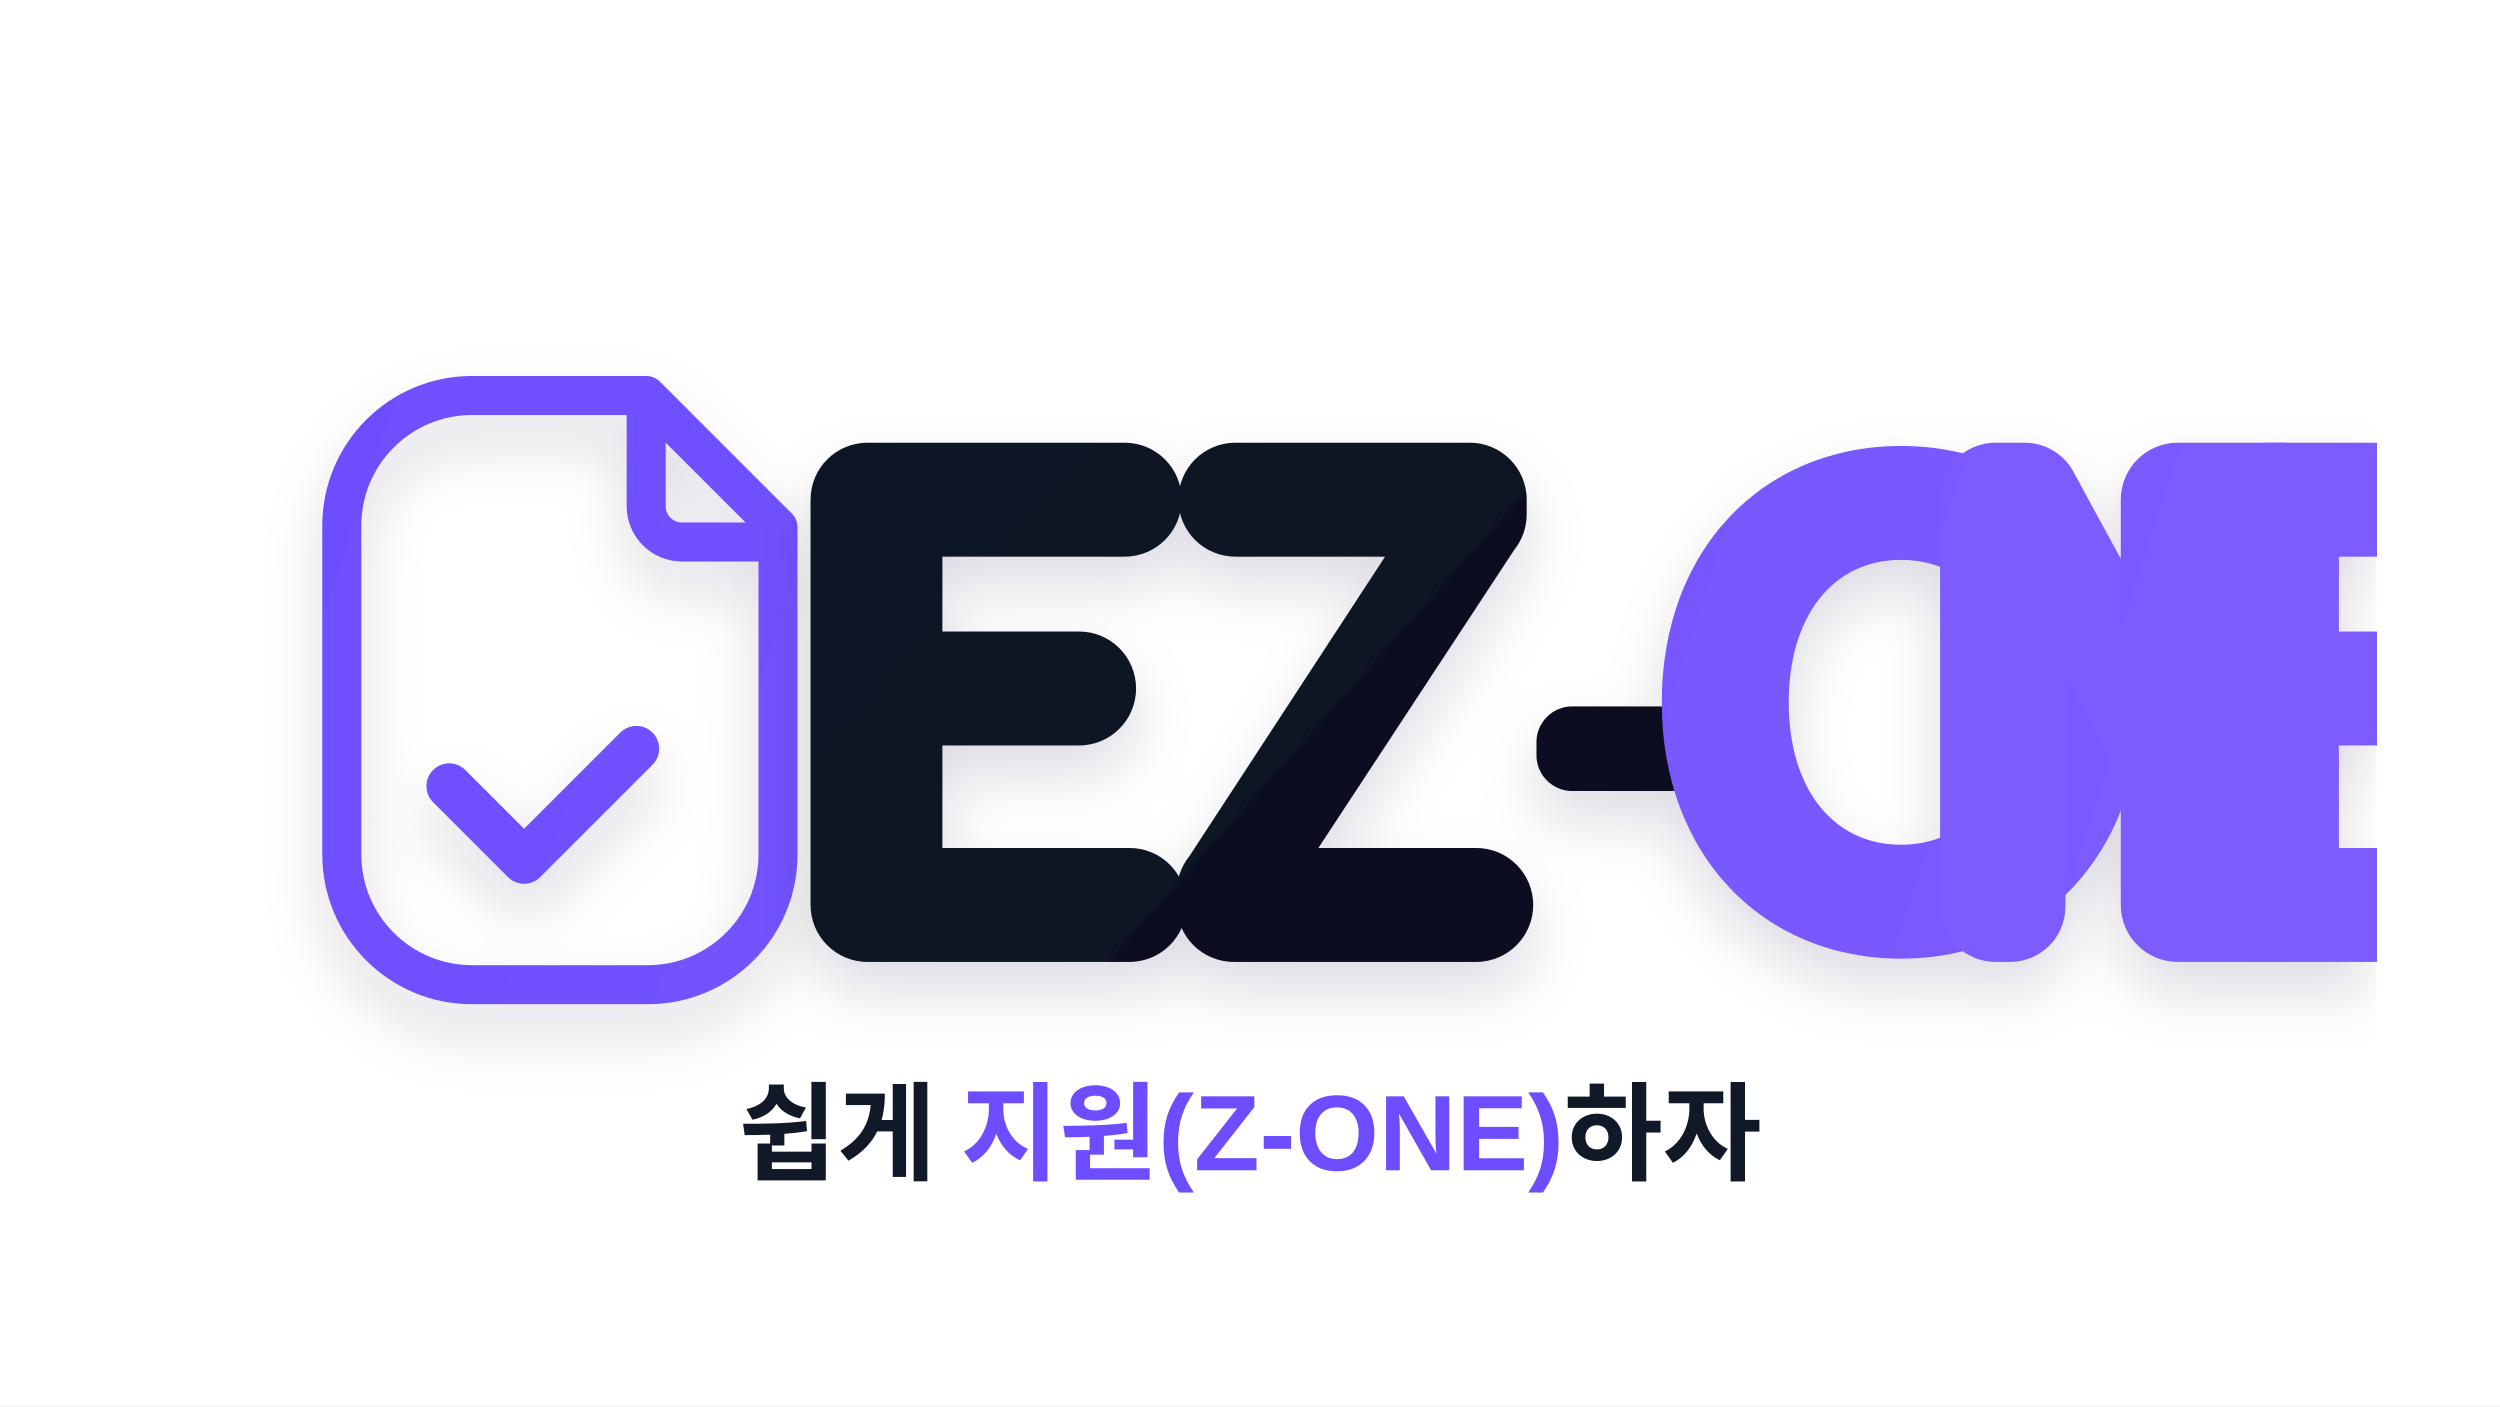
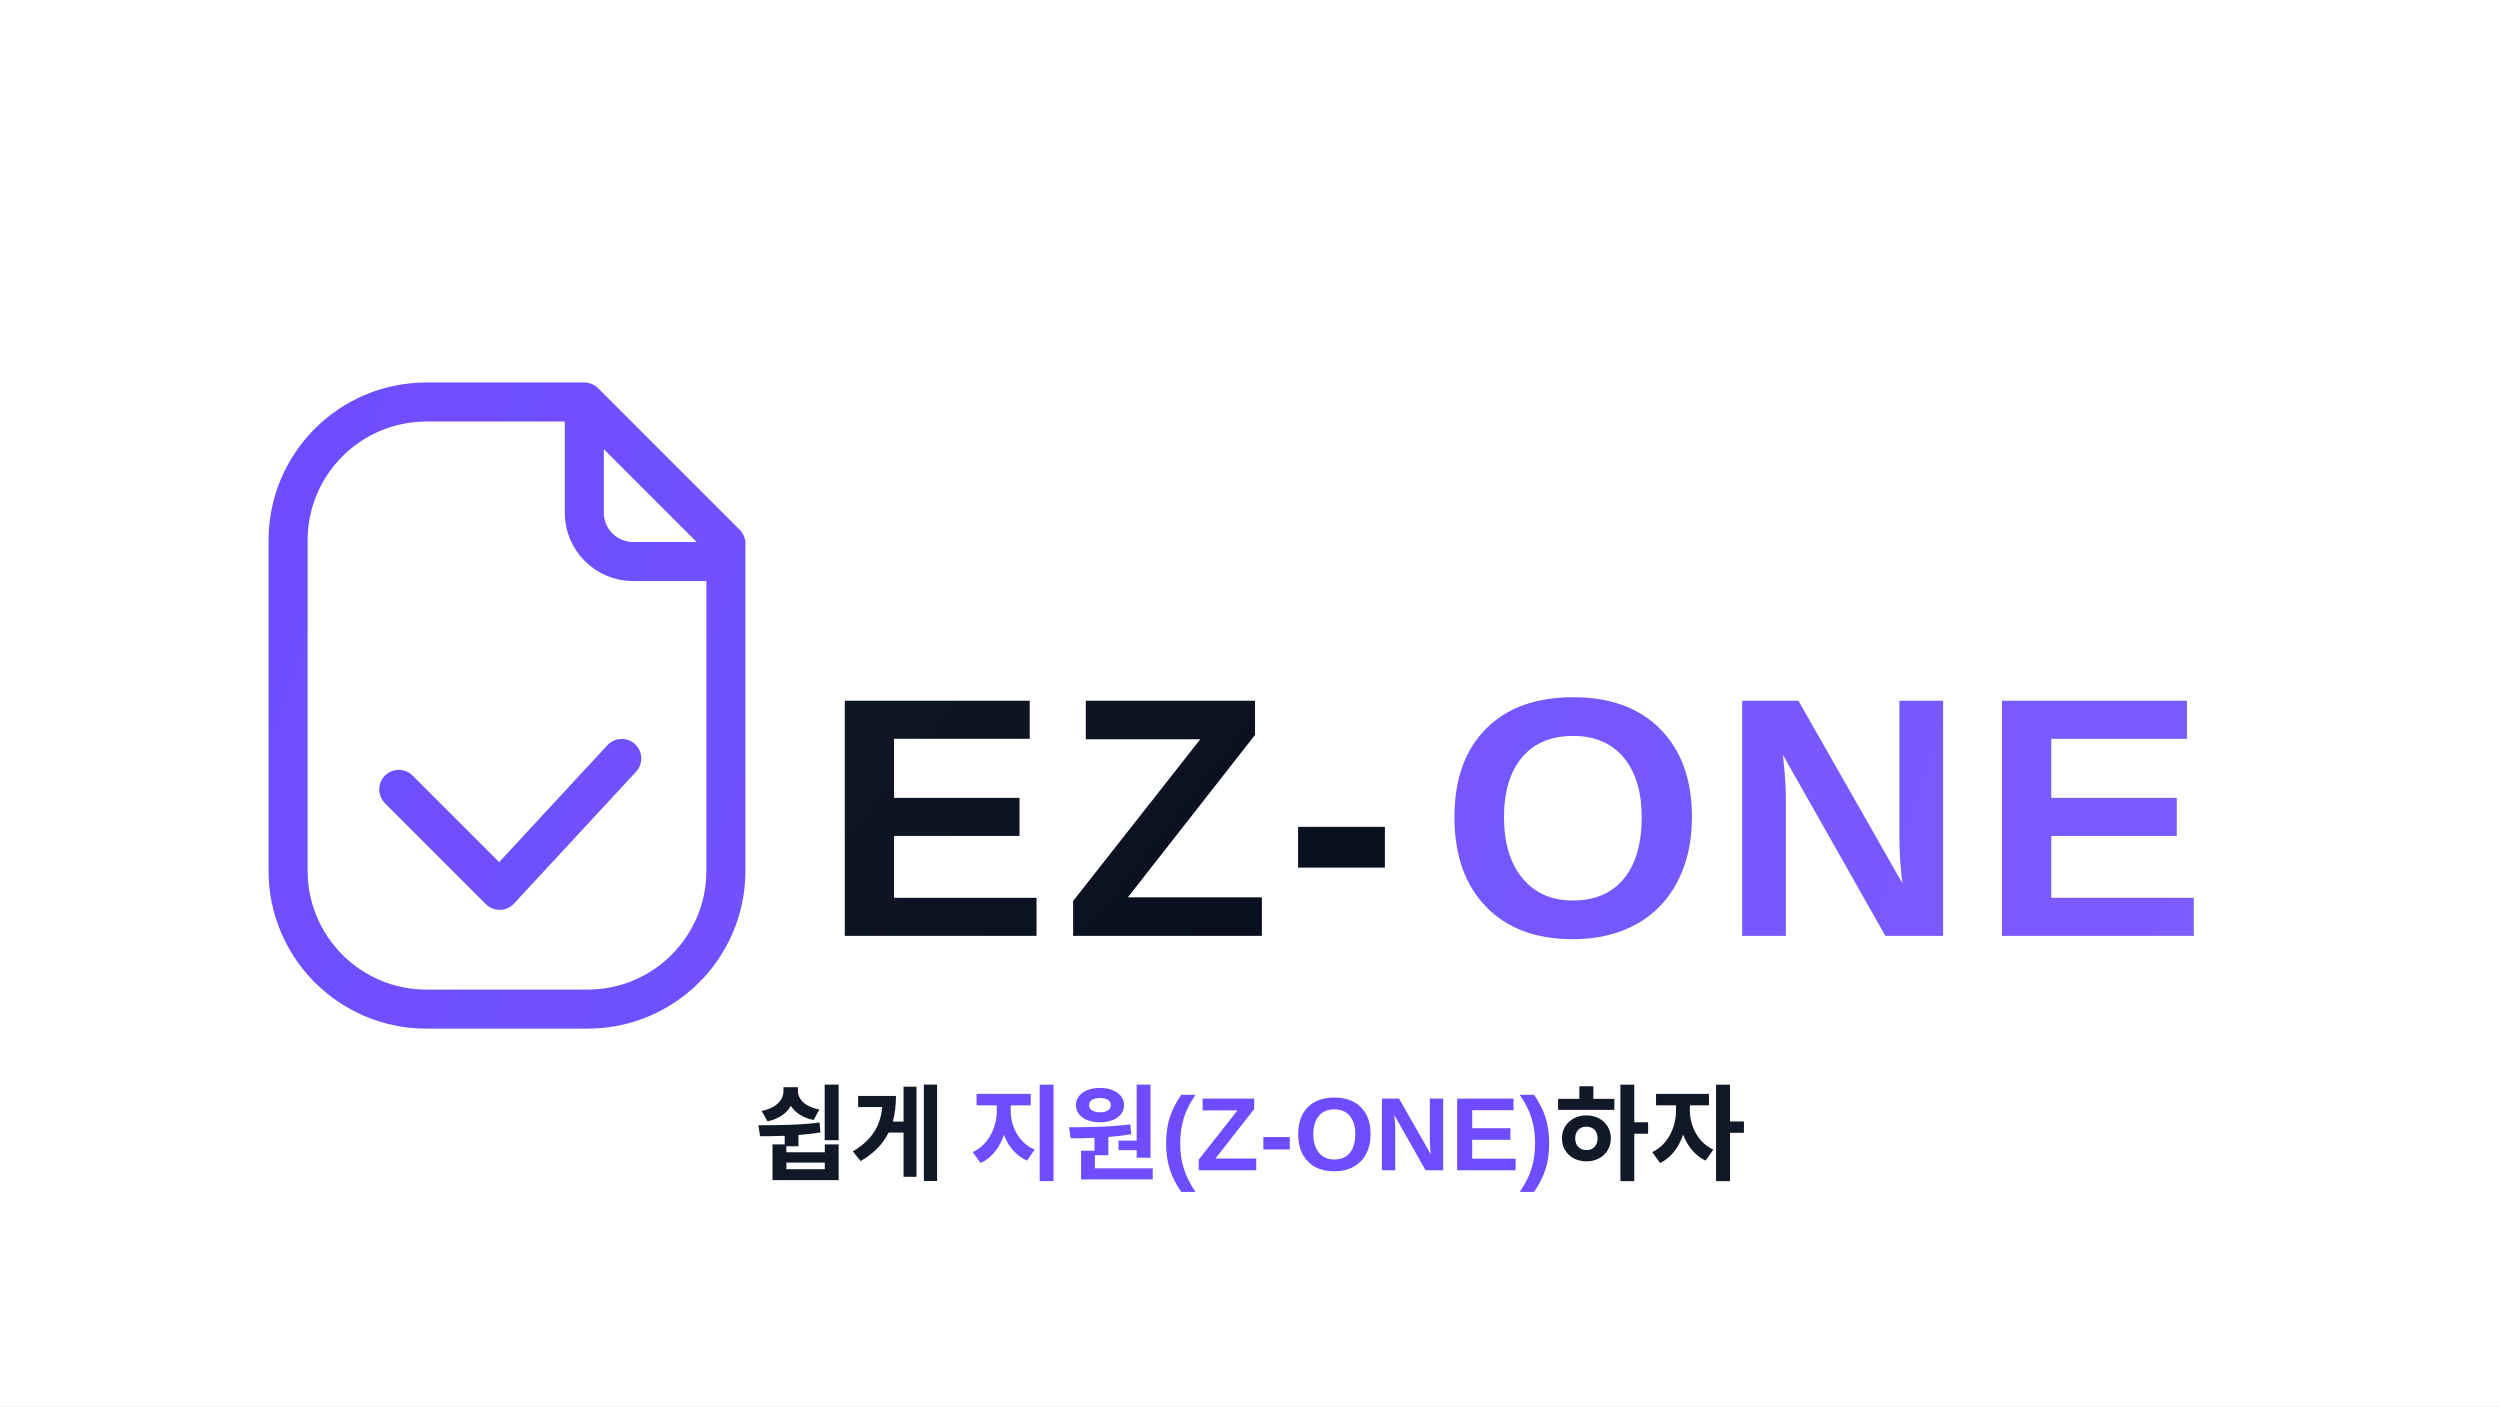
- <svg xmlns="http://www.w3.org/2000/svg" width="1536" height="864" viewBox="0 0 1536 864" fill="none" role="img" aria-labelledby="title desc">
+ <svg xmlns="http://www.w3.org/2000/svg" width="1536" height="864" viewBox="0 0 1536 864" preserveAspectRatio="xMidYMid meet" fill="none" role="img" aria-labelledby="title desc">
  <defs>
-     <linearGradient id="purple" x1="120" y1="190" x2="1390" y2="610" gradientUnits="userSpaceOnUse">
+     <linearGradient id="brandPurple" x1="188" y1="235" x2="1350" y2="620" gradientUnits="userSpaceOnUse">
      <stop stop-color="#6D4DFF" />
-       <stop offset="1" stop-color="#7C5CFF" />
+       <stop offset="1" stop-color="#7A5CFF" />
    </linearGradient>
-     <linearGradient id="dark" x1="460" y1="250" x2="820" y2="570" gradientUnits="userSpaceOnUse">
+     <linearGradient id="brandDark" x1="470" y1="290" x2="790" y2="540" gradientUnits="userSpaceOnUse">
      <stop stop-color="#111827" />
      <stop offset="1" stop-color="#0B1020" />
    </linearGradient>
-     <filter id="softShadow" x="80" y="160" width="1380" height="560" filterUnits="userSpaceOnUse" color-interpolation-filters="sRGB">
-       <feDropShadow dx="0" dy="18" stdDeviation="18" flood-color="#111827" flood-opacity="0.14" />
-     </filter>
  </defs>
  <rect width="1536" height="864" fill="#FFFFFF" />
-   <g filter="url(#softShadow)">
-     <path d="M210 323C210 278.817 245.817 243 290 243H397L478 324V525C478 569.183 442.183 605 398 605H290C245.817 605 210 569.183 210 525V323Z" stroke="url(#purple)" stroke-width="24" stroke-linecap="round" stroke-linejoin="round" />
-     <path d="M397 244V311C397 323.15 406.85 333 419 333H477" stroke="url(#purple)" stroke-width="24" stroke-linecap="round" stroke-linejoin="round" />
-     <path d="M276 483L322 529L391 460" stroke="url(#purple)" stroke-width="28" stroke-linecap="round" stroke-linejoin="round" />
+   <g stroke="url(#brandPurple)" stroke-width="24" stroke-linecap="round" stroke-linejoin="round">
+     <path d="M177 332C177 285.056 215.056 247 262 247H359L446 334V535C446 581.944 407.944 620 361 620H262C215.056 620 177 581.944 177 535V332Z" />
+     <path d="M359 248V315C359 331.569 372.431 345 389 345H445" />
+     <path d="M245 485L307 547L382 466" />
  </g>
-   <g filter="url(#softShadow)">
-     <path d="M579 342H691C710.33 342 726 326.33 726 307C726 287.67 710.33 272 691 272H533C513.67 272 498 287.67 498 307V556C498 575.33 513.67 591 533 591H694C713.33 591 729 575.33 729 556C729 536.67 713.33 521 694 521H579V458H663C682.33 458 698 442.33 698 423C698 403.67 682.33 388 663 388H579V342Z" fill="url(#dark)" />
-     <path d="M759 272H903C922.33 272 938 287.67 938 307V316C938 323.956 935.287 331.673 930.308 337.884L810 521H907C926.33 521 942 536.67 942 556C942 575.33 926.33 591 907 591H758C738.67 591 723 575.33 723 556V548C723 540.011 725.735 532.265 730.75 526.043L851 342H759C739.67 342 724 326.33 724 307C724 287.67 739.67 272 759 272Z" fill="url(#dark)" />
-     <rect x="944" y="434" width="112" height="52" rx="22" fill="url(#dark)" />
-     <path d="M1168 274C1252.5 274 1315 337.247 1315 431.5C1315 525.753 1252.5 589 1168 589C1083.5 589 1021 525.753 1021 431.5C1021 337.247 1083.5 274 1168 274ZM1168 344C1126.03 344 1099 378.664 1099 431.5C1099 484.336 1126.03 519 1168 519C1209.97 519 1237 484.336 1237 431.5C1237 378.664 1209.97 344 1168 344Z" fill="url(#purple)" />
-     <path d="M1342 306C1342 287.222 1357.22 272 1376 272H1394C1406.46 272 1417.91 278.823 1423.86 289.771L1510 448V306C1510 287.222 1525.22 272 1544 272H1553C1571.78 272 1587 287.222 1587 306V557C1587 575.778 1571.78 591 1553 591H1535C1522.54 591 1511.09 584.177 1505.14 573.229L1419 415V557C1419 575.778 1403.78 591 1385 591H1376C1357.22 591 1342 575.778 1342 557V306Z" fill="url(#purple)" transform="translate(-150 0)" />
-     <path d="M1404 342H1517C1536.33 342 1552 326.33 1552 307C1552 287.67 1536.33 272 1517 272H1358C1338.67 272 1323 287.67 1323 307V556C1323 575.33 1338.67 591 1358 591H1519C1538.33 591 1554 575.33 1554 556C1554 536.67 1538.33 521 1519 521H1404V458H1488C1507.33 458 1523 442.33 1523 423C1523 403.67 1507.33 388 1488 388H1404V342Z" fill="url(#purple)" transform="translate(-20 0)" />
-   </g>
-   <text x="768" y="720" text-anchor="middle" font-family="Pretendard, Noto Sans KR, Arial, sans-serif" font-size="66" font-weight="800" fill="#111827">
+   <text x="505" y="575" fill="url(#brandDark)" font-family="Arial Black, Arial, sans-serif" font-size="210" font-weight="900" letter-spacing="8">EZ-</text>
+   <text x="885" y="575" fill="url(#brandPurple)" font-family="Arial Black, Arial, sans-serif" font-size="210" font-weight="900" letter-spacing="8">ONE</text>
+   <text x="768" y="720" text-anchor="middle" font-family="Pretendard, Noto Sans KR, Malgun Gothic, Arial, sans-serif" font-size="64" font-weight="800" fill="#111827">
    쉽게 <tspan fill="#6D4DFF">지원(Z-ONE)</tspan>하자
  </text>
</svg>
